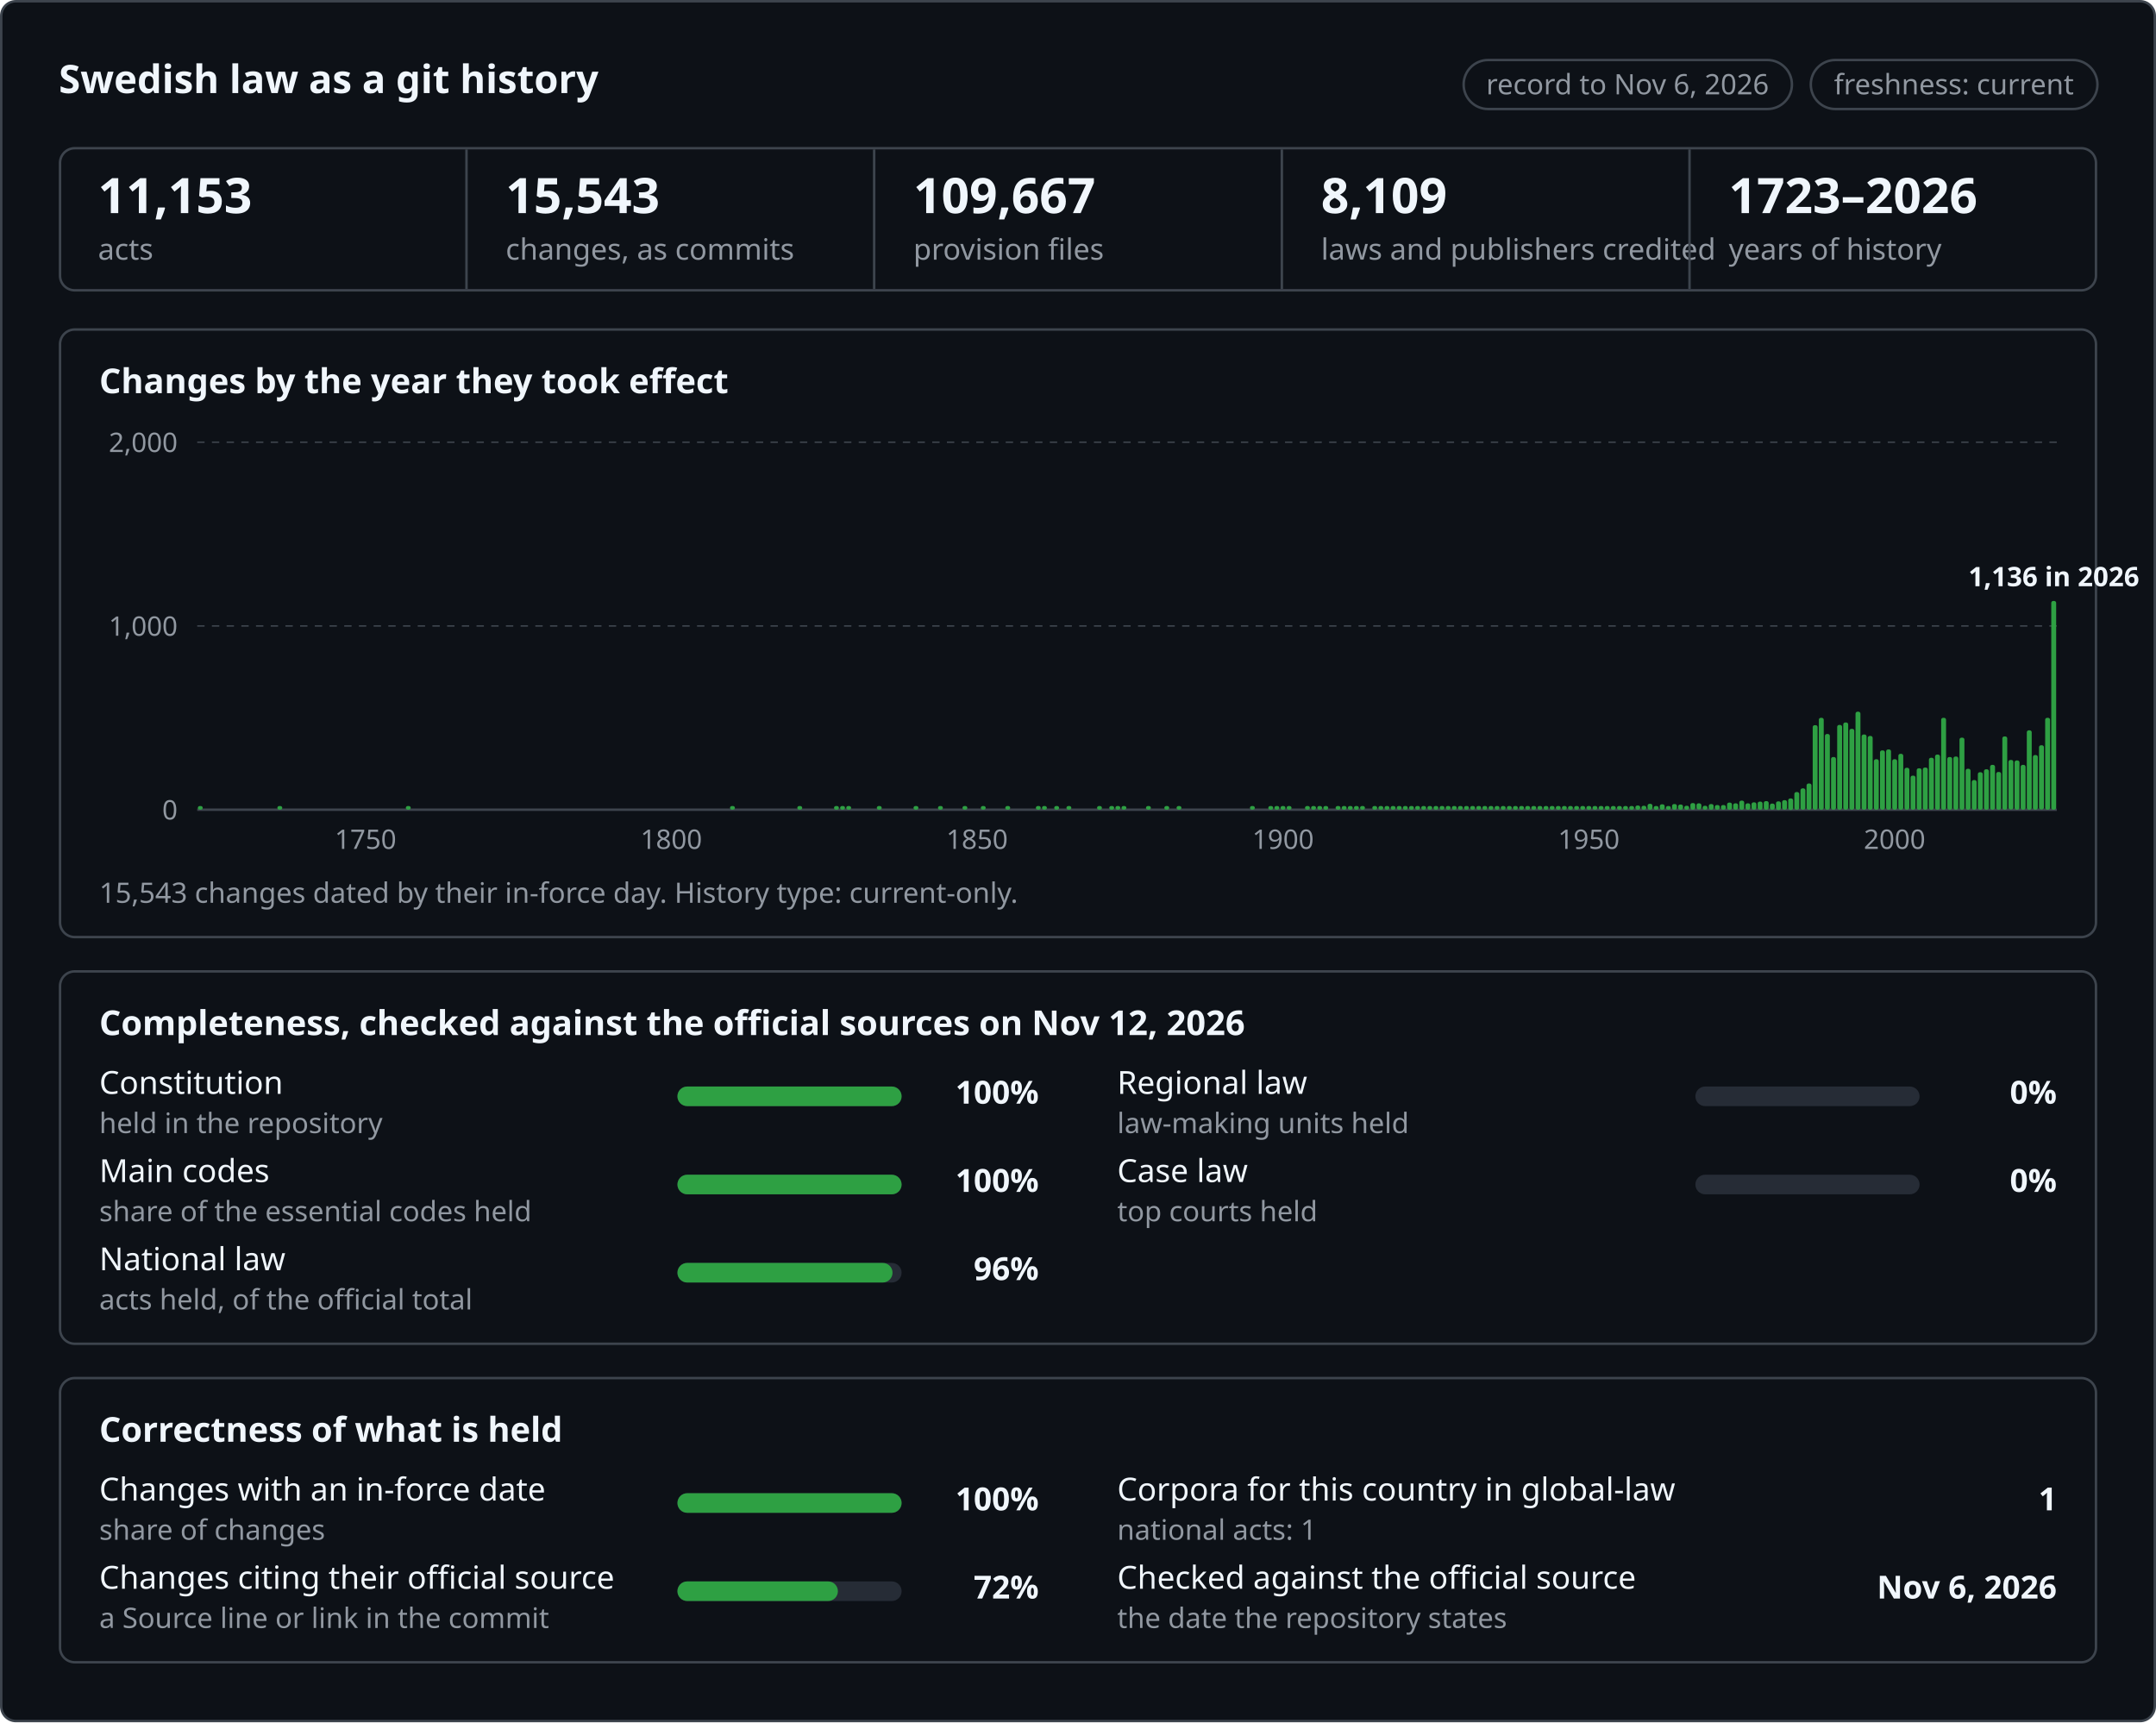
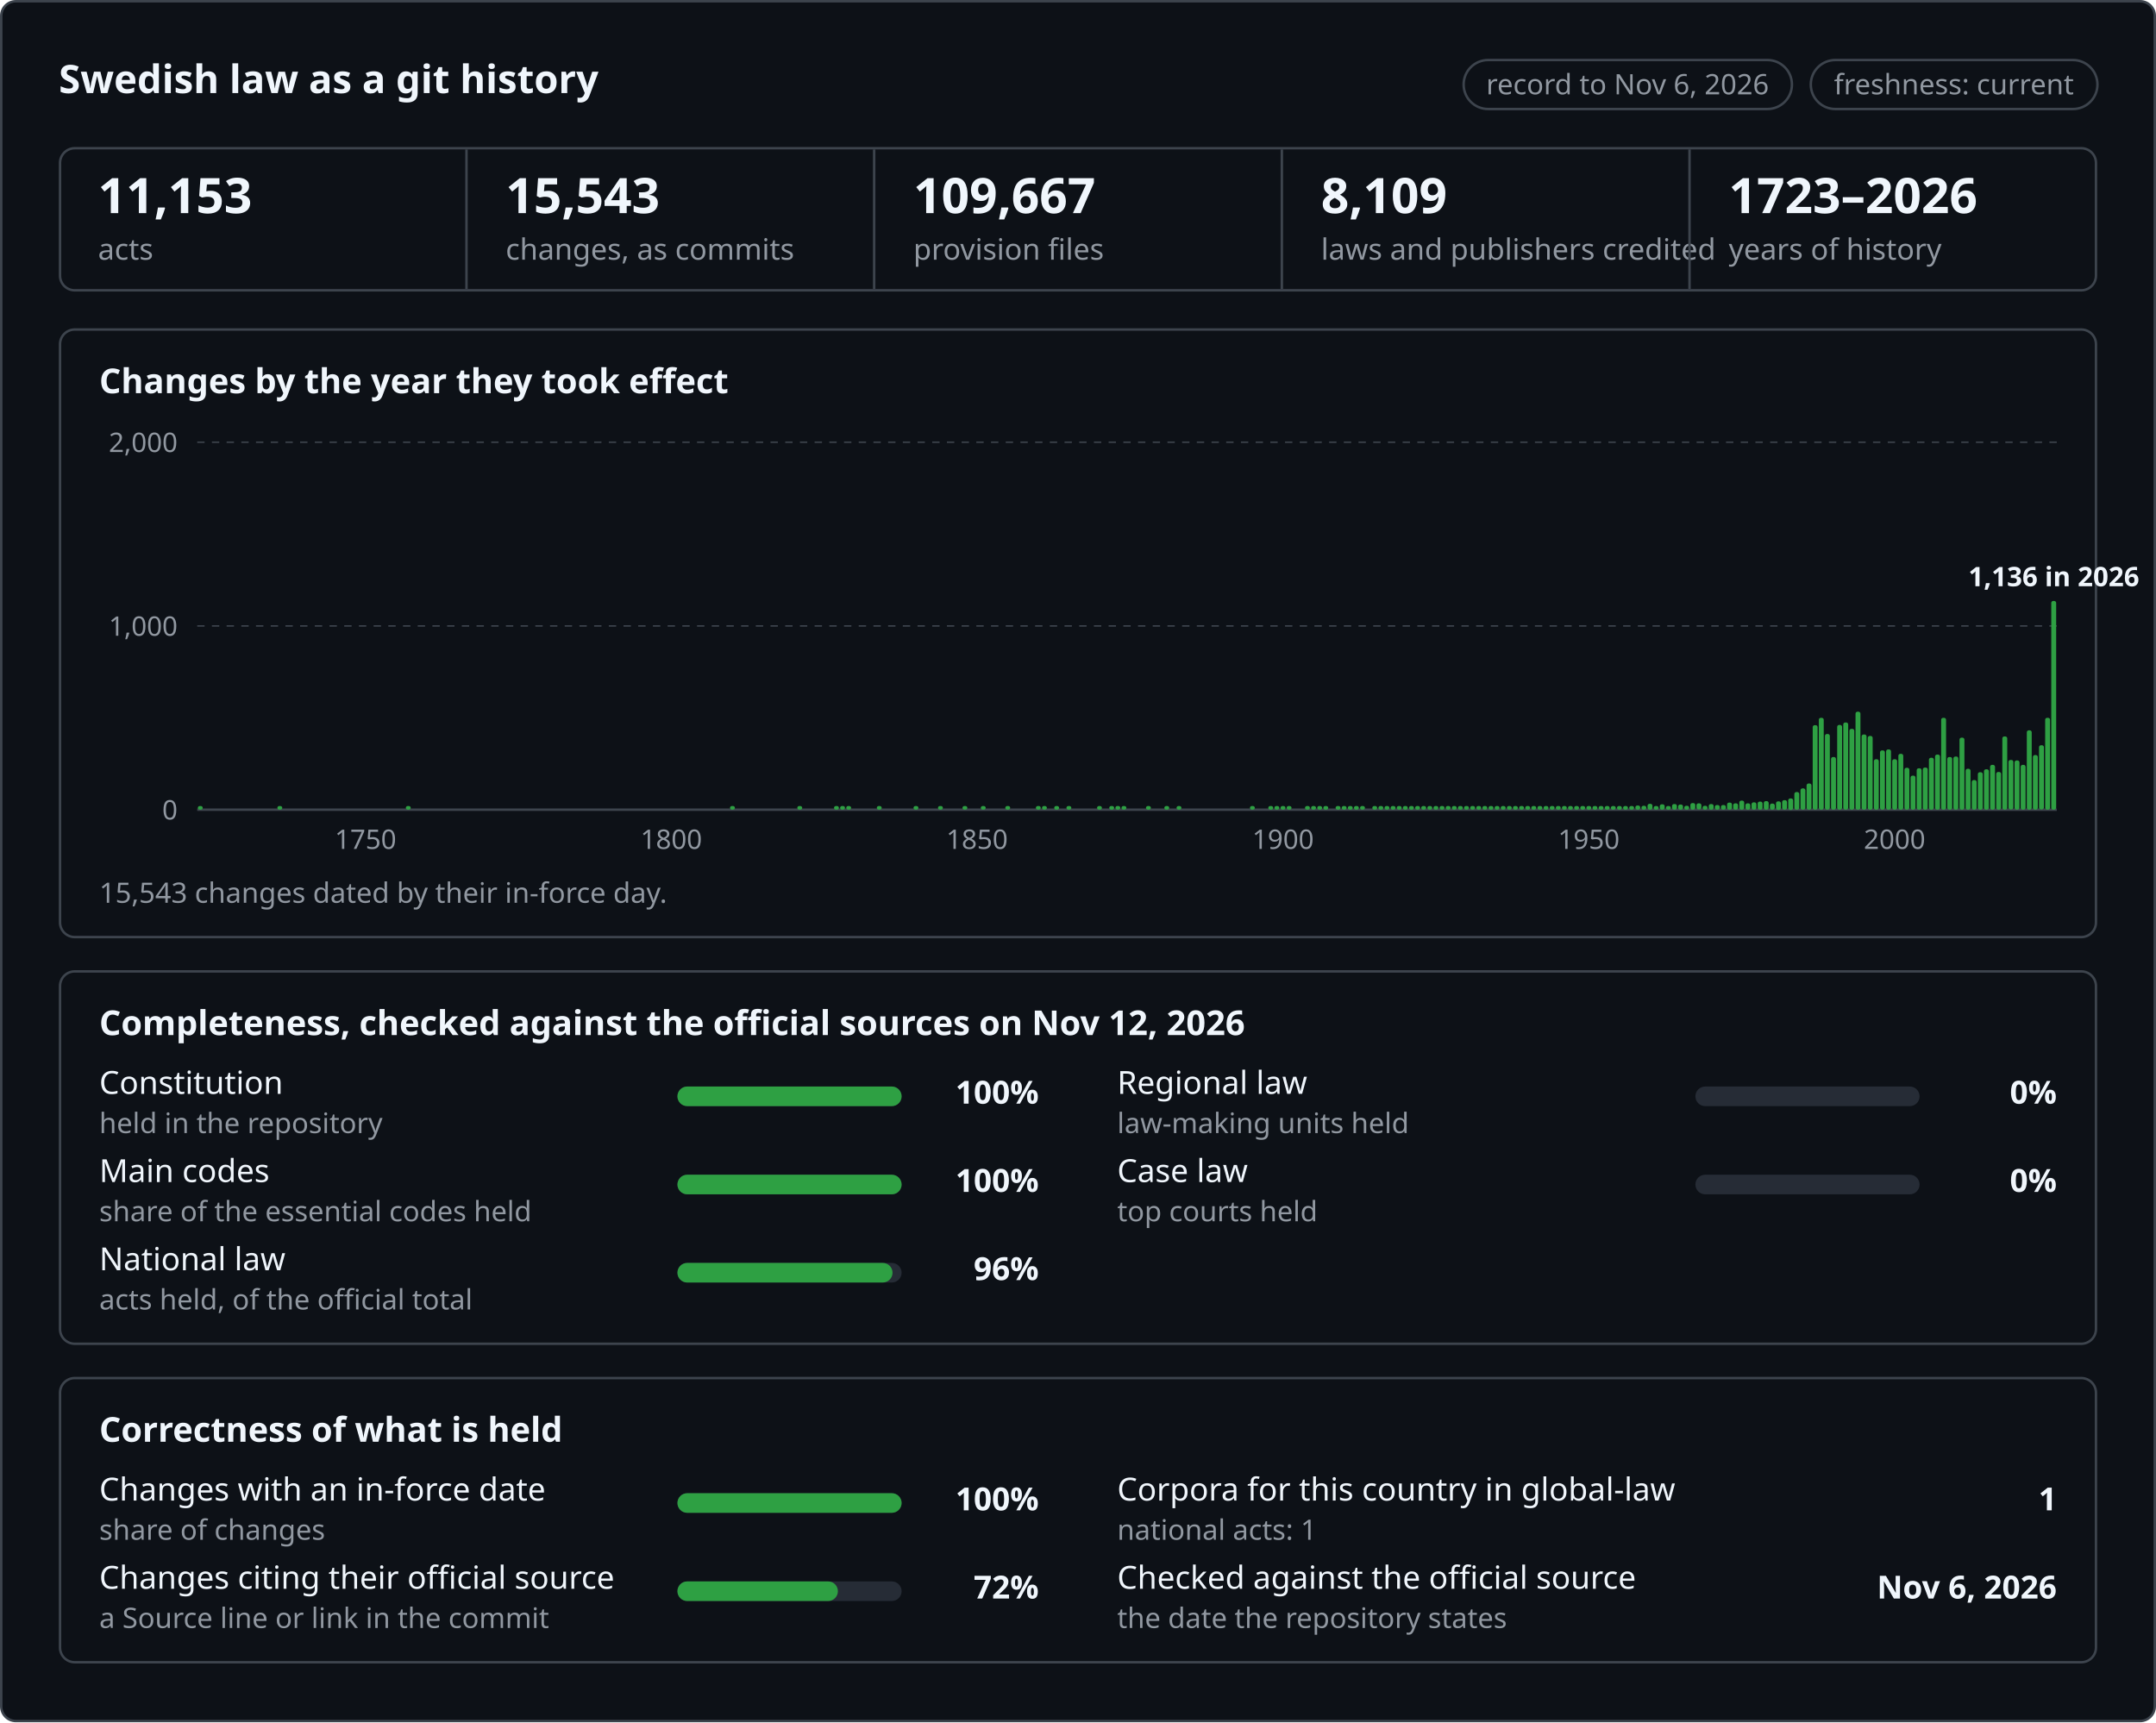
<svg xmlns="http://www.w3.org/2000/svg" width="880" height="703" viewBox="0 0 880 703" font-family="-apple-system,BlinkMacSystemFont,Segoe UI,Noto Sans,Helvetica,Arial,sans-serif">
  <rect x="0.5" y="0.5" width="879" height="702" rx="6" fill="#0d1117" stroke="#3d444d" />
  <text x="24" y="38" font-size="16" font-weight="600" fill="#f0f6fc">Swedish law as a git history</text>
  <rect x="597.4" y="24.5" width="134" height="20" rx="10" fill="none" stroke="#3d444d" />
  <text x="664.3" y="38.5" font-size="11.5" font-weight="500" text-anchor="middle" fill="#9198a1">record to Nov 6, 2026</text>
  <rect x="739.1" y="24.5" width="117" height="20" rx="10" fill="none" stroke="#3d444d" />
  <text x="797.5" y="38.5" font-size="11.5" font-weight="500" text-anchor="middle" fill="#9198a1">freshness: current</text>
  <rect x="24.5" y="60.5" width="831" height="58" rx="6" fill="#0d1117" stroke="#3d444d" />
  <text x="40.0" y="87" font-size="20" font-weight="600" fill="#f0f6fc">11,153</text>
  <text x="40.0" y="106" font-size="12" fill="#9198a1">acts</text>
  <line x1="190.4" y1="61" x2="190.4" y2="118" stroke="#3d444d" />
  <text x="206.4" y="87" font-size="20" font-weight="600" fill="#f0f6fc">15,543</text>
  <text x="206.4" y="106" font-size="12" fill="#9198a1">changes, as commits</text>
  <line x1="356.8" y1="61" x2="356.8" y2="118" stroke="#3d444d" />
  <text x="372.8" y="87" font-size="20" font-weight="600" fill="#f0f6fc">109,667</text>
  <text x="372.8" y="106" font-size="12" fill="#9198a1">provision files</text>
  <line x1="523.2" y1="61" x2="523.2" y2="118" stroke="#3d444d" />
  <text x="539.2" y="87" font-size="20" font-weight="600" fill="#f0f6fc">8,109</text>
  <text x="539.2" y="106" font-size="12" fill="#9198a1" textLength="142" lengthAdjust="spacingAndGlyphs">laws and publishers credited</text>
  <line x1="689.6" y1="61" x2="689.6" y2="118" stroke="#3d444d" />
  <text x="705.6" y="87" font-size="20" font-weight="600" fill="#f0f6fc">1723–2026</text>
  <text x="705.6" y="106" font-size="12" fill="#9198a1">years of history</text>
  <rect x="24.5" y="134.5" width="831" height="248" rx="6" fill="#0d1117" stroke="#3d444d" />
  <text x="40.5" y="160.5" font-size="14" font-weight="600" fill="#f0f6fc">Changes by the year they took effect</text>
  <line x1="80.5" y1="330.5" x2="839.5" y2="330.5" stroke="#3d444d" stroke-width="1" />
  <text x="72.5" y="334.5" font-size="11" text-anchor="end" fill="#9198a1">0</text>
  <line x1="80.5" y1="255.5" x2="839.5" y2="255.5" stroke="#3d444d" stroke-width="0.6" stroke-dasharray="3 3" />
  <text x="72.5" y="259.5" font-size="11" text-anchor="end" fill="#9198a1">1,000</text>
  <line x1="80.5" y1="180.5" x2="839.5" y2="180.5" stroke="#3d444d" stroke-width="0.6" stroke-dasharray="3 3" />
  <text x="72.5" y="184.5" font-size="11" text-anchor="end" fill="#9198a1">2,000</text>
  <rect x="80.75" y="329.0" width="2.00" height="1.5" rx="0.8" fill="#2ea043" />
  <rect x="113.21" y="329.0" width="2.00" height="1.5" rx="0.8" fill="#2ea043" />
  <text x="149.2" y="346.5" font-size="11" text-anchor="middle" fill="#9198a1">1750</text>
  <rect x="165.64" y="329.0" width="2.00" height="1.5" rx="0.8" fill="#2ea043" />
  <text x="274.0" y="346.5" font-size="11" text-anchor="middle" fill="#9198a1">1800</text>
  <rect x="297.96" y="329.0" width="2.00" height="1.5" rx="0.8" fill="#2ea043" />
  <rect x="325.43" y="329.0" width="2.00" height="1.5" rx="0.8" fill="#2ea043" />
  <rect x="340.41" y="329.0" width="2.00" height="1.5" rx="0.8" fill="#2ea043" />
  <rect x="342.90" y="329.0" width="2.00" height="1.5" rx="0.8" fill="#2ea043" />
  <rect x="345.40" y="329.0" width="2.00" height="1.5" rx="0.8" fill="#2ea043" />
  <rect x="357.88" y="329.0" width="2.00" height="1.5" rx="0.8" fill="#2ea043" />
  <rect x="372.86" y="329.0" width="2.00" height="1.5" rx="0.8" fill="#2ea043" />
  <rect x="382.85" y="329.0" width="2.00" height="1.5" rx="0.8" fill="#2ea043" />
  <rect x="392.84" y="329.0" width="2.00" height="1.5" rx="0.8" fill="#2ea043" />
  <text x="398.8" y="346.5" font-size="11" text-anchor="middle" fill="#9198a1">1850</text>
  <rect x="400.33" y="329.0" width="2.00" height="1.5" rx="0.8" fill="#2ea043" />
  <rect x="410.32" y="329.0" width="2.00" height="1.5" rx="0.8" fill="#2ea043" />
  <rect x="422.80" y="329.0" width="2.00" height="1.5" rx="0.8" fill="#2ea043" />
  <rect x="425.30" y="329.0" width="2.00" height="1.5" rx="0.8" fill="#2ea043" />
  <rect x="430.29" y="329.0" width="2.00" height="1.5" rx="0.8" fill="#2ea043" />
  <rect x="435.28" y="329.0" width="2.00" height="1.5" rx="0.8" fill="#2ea043" />
  <rect x="447.77" y="329.0" width="2.00" height="1.5" rx="0.8" fill="#2ea043" />
  <rect x="452.76" y="329.0" width="2.00" height="1.5" rx="0.8" fill="#2ea043" />
  <rect x="455.26" y="329.0" width="2.00" height="1.5" rx="0.8" fill="#2ea043" />
  <rect x="457.75" y="329.0" width="2.00" height="1.5" rx="0.8" fill="#2ea043" />
  <rect x="467.74" y="329.0" width="2.00" height="1.5" rx="0.8" fill="#2ea043" />
  <rect x="475.23" y="329.0" width="2.00" height="1.5" rx="0.8" fill="#2ea043" />
  <rect x="480.22" y="329.0" width="2.00" height="1.5" rx="0.8" fill="#2ea043" />
  <rect x="510.18" y="329.0" width="2.00" height="1.5" rx="0.8" fill="#2ea043" />
  <rect x="517.67" y="329.0" width="2.00" height="1.5" rx="0.8" fill="#2ea043" />
  <rect x="520.17" y="329.0" width="2.00" height="1.5" rx="0.8" fill="#2ea043" />
  <rect x="522.67" y="329.0" width="2.00" height="1.5" rx="0.8" fill="#2ea043" />
  <text x="523.7" y="346.5" font-size="11" text-anchor="middle" fill="#9198a1">1900</text>
  <rect x="525.16" y="329.0" width="2.00" height="1.5" rx="0.8" fill="#2ea043" />
  <rect x="532.65" y="329.0" width="2.00" height="1.5" rx="0.8" fill="#2ea043" />
  <rect x="535.15" y="329.0" width="2.00" height="1.5" rx="0.8" fill="#2ea043" />
  <rect x="537.65" y="329.0" width="2.00" height="1.5" rx="0.8" fill="#2ea043" />
  <rect x="540.14" y="329.0" width="2.00" height="1.5" rx="0.8" fill="#2ea043" />
  <rect x="545.14" y="329.0" width="2.00" height="1.5" rx="0.8" fill="#2ea043" />
  <rect x="547.63" y="329.0" width="2.00" height="1.5" rx="0.8" fill="#2ea043" />
  <rect x="550.13" y="329.0" width="2.00" height="1.5" rx="0.8" fill="#2ea043" />
  <rect x="552.63" y="329.0" width="2.00" height="1.5" rx="0.8" fill="#2ea043" />
  <rect x="555.12" y="329.0" width="2.00" height="1.5" rx="0.8" fill="#2ea043" />
  <rect x="560.12" y="329.0" width="2.00" height="1.5" rx="0.8" fill="#2ea043" />
  <rect x="562.61" y="329.0" width="2.00" height="1.5" rx="0.8" fill="#2ea043" />
  <rect x="565.11" y="329.0" width="2.00" height="1.5" rx="0.8" fill="#2ea043" />
  <rect x="567.61" y="329.0" width="2.00" height="1.5" rx="0.8" fill="#2ea043" />
  <rect x="570.10" y="329.0" width="2.00" height="1.5" rx="0.8" fill="#2ea043" />
  <rect x="572.60" y="329.0" width="2.00" height="1.5" rx="0.8" fill="#2ea043" />
  <rect x="575.10" y="329.0" width="2.00" height="1.5" rx="0.8" fill="#2ea043" />
  <rect x="577.60" y="329.0" width="2.00" height="1.5" rx="0.8" fill="#2ea043" />
  <rect x="580.09" y="329.0" width="2.00" height="1.5" rx="0.8" fill="#2ea043" />
  <rect x="582.59" y="329.0" width="2.00" height="1.5" rx="0.8" fill="#2ea043" />
  <rect x="585.09" y="329.0" width="2.00" height="1.5" rx="0.8" fill="#2ea043" />
  <rect x="587.58" y="329.0" width="2.00" height="1.5" rx="0.8" fill="#2ea043" />
  <rect x="590.08" y="329.0" width="2.00" height="1.5" rx="0.8" fill="#2ea043" />
  <rect x="592.58" y="329.0" width="2.00" height="1.5" rx="0.8" fill="#2ea043" />
  <rect x="595.07" y="329.0" width="2.00" height="1.5" rx="0.8" fill="#2ea043" />
  <rect x="597.57" y="329.0" width="2.00" height="1.5" rx="0.8" fill="#2ea043" />
  <rect x="600.07" y="329.0" width="2.00" height="1.5" rx="0.8" fill="#2ea043" />
  <rect x="602.56" y="329.0" width="2.00" height="1.5" rx="0.8" fill="#2ea043" />
  <rect x="605.06" y="329.0" width="2.00" height="1.5" rx="0.8" fill="#2ea043" />
  <rect x="607.56" y="329.0" width="2.00" height="1.5" rx="0.8" fill="#2ea043" />
  <rect x="610.05" y="329.0" width="2.00" height="1.5" rx="0.8" fill="#2ea043" />
  <rect x="612.55" y="329.0" width="2.00" height="1.5" rx="0.8" fill="#2ea043" />
  <rect x="615.05" y="329.0" width="2.00" height="1.5" rx="0.8" fill="#2ea043" />
  <rect x="617.54" y="329.0" width="2.00" height="1.5" rx="0.8" fill="#2ea043" />
  <rect x="620.04" y="329.0" width="2.00" height="1.5" rx="0.8" fill="#2ea043" />
  <rect x="622.54" y="329.0" width="2.00" height="1.5" rx="0.8" fill="#2ea043" />
  <rect x="625.03" y="329.0" width="2.00" height="1.5" rx="0.8" fill="#2ea043" />
  <rect x="627.53" y="329.0" width="2.00" height="1.5" rx="0.8" fill="#2ea043" />
  <rect x="630.03" y="329.0" width="2.00" height="1.5" rx="0.8" fill="#2ea043" />
  <rect x="632.52" y="329.0" width="2.00" height="1.5" rx="0.8" fill="#2ea043" />
  <rect x="635.02" y="329.0" width="2.00" height="1.5" rx="0.8" fill="#2ea043" />
  <rect x="637.52" y="329.0" width="2.00" height="1.5" rx="0.8" fill="#2ea043" />
  <rect x="640.01" y="329.0" width="2.00" height="1.5" rx="0.8" fill="#2ea043" />
  <rect x="642.51" y="329.0" width="2.00" height="1.5" rx="0.8" fill="#2ea043" />
  <rect x="645.01" y="329.0" width="2.00" height="1.5" rx="0.8" fill="#2ea043" />
  <rect x="647.50" y="329.0" width="2.00" height="1.5" rx="0.8" fill="#2ea043" />
  <text x="648.5" y="346.5" font-size="11" text-anchor="middle" fill="#9198a1">1950</text>
  <rect x="650.00" y="329.0" width="2.00" height="1.5" rx="0.8" fill="#2ea043" />
  <rect x="652.50" y="329.0" width="2.00" height="1.5" rx="0.8" fill="#2ea043" />
  <rect x="654.99" y="329.0" width="2.00" height="1.5" rx="0.8" fill="#2ea043" />
  <rect x="657.49" y="329.0" width="2.00" height="1.5" rx="0.8" fill="#2ea043" />
  <rect x="659.99" y="329.0" width="2.00" height="1.5" rx="0.8" fill="#2ea043" />
  <rect x="662.48" y="329.0" width="2.00" height="1.5" rx="0.8" fill="#2ea043" />
  <rect x="664.98" y="329.0" width="2.00" height="1.5" rx="0.8" fill="#2ea043" />
  <rect x="667.48" y="328.8" width="2.00" height="1.7" rx="0.8" fill="#2ea043" />
  <rect x="669.97" y="328.9" width="2.00" height="1.6" rx="0.8" fill="#2ea043" />
  <rect x="672.47" y="328.1" width="2.00" height="2.4" rx="0.8" fill="#2ea043" />
  <rect x="674.97" y="329.0" width="2.00" height="1.5" rx="0.8" fill="#2ea043" />
  <rect x="677.46" y="328.3" width="2.00" height="2.2" rx="0.8" fill="#2ea043" />
  <rect x="679.96" y="329.0" width="2.00" height="1.5" rx="0.8" fill="#2ea043" />
  <rect x="682.46" y="328.2" width="2.00" height="2.3" rx="0.8" fill="#2ea043" />
  <rect x="684.95" y="328.4" width="2.00" height="2.1" rx="0.8" fill="#2ea043" />
  <rect x="687.45" y="328.9" width="2.00" height="1.6" rx="0.8" fill="#2ea043" />
  <rect x="689.95" y="327.8" width="2.00" height="2.7" rx="0.8" fill="#2ea043" />
  <rect x="692.44" y="327.9" width="2.00" height="2.5" rx="0.8" fill="#2ea043" />
  <rect x="694.94" y="328.9" width="2.00" height="1.6" rx="0.8" fill="#2ea043" />
  <rect x="697.44" y="328.2" width="2.00" height="2.3" rx="0.8" fill="#2ea043" />
  <rect x="699.93" y="328.6" width="2.00" height="1.9" rx="0.8" fill="#2ea043" />
  <rect x="702.43" y="328.6" width="2.00" height="1.9" rx="0.8" fill="#2ea043" />
  <rect x="704.93" y="327.6" width="2.00" height="2.9" rx="0.8" fill="#2ea043" />
  <rect x="707.42" y="327.9" width="2.00" height="2.6" rx="0.8" fill="#2ea043" />
  <rect x="709.92" y="326.8" width="2.00" height="3.7" rx="0.8" fill="#2ea043" />
  <rect x="712.42" y="327.9" width="2.00" height="2.6" rx="0.8" fill="#2ea043" />
  <rect x="714.91" y="327.5" width="2.00" height="3.0" rx="0.8" fill="#2ea043" />
  <rect x="717.41" y="327.2" width="2.00" height="3.3" rx="0.8" fill="#2ea043" />
  <rect x="719.91" y="327.0" width="2.00" height="3.5" rx="0.8" fill="#2ea043" />
  <rect x="722.40" y="328.0" width="2.00" height="2.5" rx="0.8" fill="#2ea043" />
  <rect x="724.90" y="327.1" width="2.00" height="3.5" rx="0.8" fill="#2ea043" />
  <rect x="727.40" y="326.6" width="2.00" height="3.9" rx="0.8" fill="#2ea043" />
  <rect x="729.89" y="325.9" width="2.00" height="4.7" rx="0.8" fill="#2ea043" />
  <rect x="732.39" y="323.3" width="2.00" height="7.2" rx="0.8" fill="#2ea043" />
  <rect x="734.89" y="321.8" width="2.00" height="8.7" rx="0.8" fill="#2ea043" />
  <rect x="737.38" y="319.8" width="2.00" height="10.7" rx="0.8" fill="#2ea043" />
  <rect x="739.88" y="296.0" width="2.00" height="34.5" rx="0.8" fill="#2ea043" />
  <rect x="742.38" y="293.0" width="2.00" height="37.5" rx="0.8" fill="#2ea043" />
  <rect x="744.87" y="299.6" width="2.00" height="30.9" rx="0.8" fill="#2ea043" />
  <rect x="747.37" y="309.0" width="2.00" height="21.5" rx="0.8" fill="#2ea043" />
  <rect x="749.87" y="295.9" width="2.00" height="34.6" rx="0.8" fill="#2ea043" />
  <rect x="752.36" y="294.9" width="2.00" height="35.6" rx="0.8" fill="#2ea043" />
  <rect x="754.86" y="297.5" width="2.00" height="33.0" rx="0.8" fill="#2ea043" />
  <rect x="757.36" y="290.5" width="2.00" height="40.0" rx="0.8" fill="#2ea043" />
  <rect x="759.85" y="299.8" width="2.00" height="30.7" rx="0.8" fill="#2ea043" />
  <rect x="762.35" y="300.4" width="2.00" height="30.1" rx="0.8" fill="#2ea043" />
  <rect x="764.85" y="309.9" width="2.00" height="20.6" rx="0.8" fill="#2ea043" />
  <rect x="767.35" y="306.3" width="2.00" height="24.2" rx="0.8" fill="#2ea043" />
  <rect x="769.84" y="305.9" width="2.00" height="24.6" rx="0.8" fill="#2ea043" />
  <rect x="772.34" y="309.9" width="2.00" height="20.6" rx="0.8" fill="#2ea043" />
  <text x="773.3" y="346.5" font-size="11" text-anchor="middle" fill="#9198a1">2000</text>
  <rect x="774.84" y="307.7" width="2.00" height="22.8" rx="0.8" fill="#2ea043" />
  <rect x="777.33" y="313.4" width="2.00" height="17.1" rx="0.8" fill="#2ea043" />
  <rect x="779.83" y="316.6" width="2.00" height="13.9" rx="0.8" fill="#2ea043" />
  <rect x="782.33" y="313.6" width="2.00" height="16.9" rx="0.8" fill="#2ea043" />
  <rect x="784.82" y="313.3" width="2.00" height="17.2" rx="0.8" fill="#2ea043" />
  <rect x="787.32" y="309.3" width="2.00" height="21.2" rx="0.8" fill="#2ea043" />
  <rect x="789.82" y="308.0" width="2.00" height="22.5" rx="0.8" fill="#2ea043" />
  <rect x="792.31" y="293.0" width="2.00" height="37.5" rx="0.8" fill="#2ea043" />
  <rect x="794.81" y="309.0" width="2.00" height="21.5" rx="0.8" fill="#2ea043" />
  <rect x="797.31" y="308.8" width="2.00" height="21.7" rx="0.8" fill="#2ea043" />
  <rect x="799.80" y="301.1" width="2.00" height="29.4" rx="0.8" fill="#2ea043" />
  <rect x="802.30" y="313.8" width="2.00" height="16.7" rx="0.8" fill="#2ea043" />
  <rect x="804.80" y="318.4" width="2.00" height="12.1" rx="0.8" fill="#2ea043" />
  <rect x="807.29" y="315.2" width="2.00" height="15.3" rx="0.8" fill="#2ea043" />
  <rect x="809.79" y="314.0" width="2.00" height="16.5" rx="0.8" fill="#2ea043" />
  <rect x="812.29" y="312.2" width="2.00" height="18.3" rx="0.8" fill="#2ea043" />
  <rect x="814.78" y="315.1" width="2.00" height="15.4" rx="0.8" fill="#2ea043" />
  <rect x="817.28" y="300.6" width="2.00" height="29.9" rx="0.8" fill="#2ea043" />
  <rect x="819.78" y="310.2" width="2.00" height="20.2" rx="0.8" fill="#2ea043" />
  <rect x="822.27" y="310.4" width="2.00" height="20.1" rx="0.8" fill="#2ea043" />
  <rect x="824.77" y="312.2" width="2.00" height="18.3" rx="0.8" fill="#2ea043" />
  <rect x="827.27" y="298.1" width="2.00" height="32.4" rx="0.8" fill="#2ea043" />
  <rect x="829.76" y="308.2" width="2.00" height="22.3" rx="0.8" fill="#2ea043" />
  <rect x="832.26" y="304.2" width="2.00" height="26.2" rx="0.8" fill="#2ea043" />
  <rect x="834.76" y="293.0" width="2.00" height="37.5" rx="0.8" fill="#2ea043" />
  <rect x="837.25" y="245.3" width="2.00" height="85.2" rx="0.8" fill="#2ea043" />
  <text x="838.3" y="239.3" font-size="11" font-weight="600" text-anchor="middle" fill="#f0f6fc">1,136 in 2026</text>
-   <text x="40.5" y="368.5" font-size="11.5" fill="#9198a1">15,543 changes dated by their in-force day. History type: current-only.</text>
+   <text x="40.5" y="368.5" font-size="11.5" fill="#9198a1">15,543 changes dated by their in-force day.</text>
  <rect x="24.5" y="396.5" width="831" height="152" rx="6" fill="#0d1117" stroke="#3d444d" />
  <text x="40.5" y="422.5" font-size="14" font-weight="600" fill="#f0f6fc">Completeness, checked against the official sources on Nov 12, 2026</text>
  <text x="40.5" y="446.5" font-size="13" fill="#f0f6fc">Constitution</text>
  <text x="40.5" y="462.5" font-size="11.5" fill="#9198a1">held in the repository</text>
  <g>
    <rect x="276.5" y="443.5" width="91.5" height="8" rx="4" fill="#262c36" />
    <rect x="276.5" y="443.5" width="91.5" height="8" rx="4" fill="#2ea043" />
  </g>
  <text x="424.0" y="450.5" font-size="13" font-weight="600" text-anchor="end" fill="#f0f6fc">100%</text>
  <text x="40.5" y="482.5" font-size="13" fill="#f0f6fc">Main codes</text>
  <text x="40.5" y="498.5" font-size="11.5" fill="#9198a1">share of the essential codes held</text>
  <g>
    <rect x="276.5" y="479.5" width="91.5" height="8" rx="4" fill="#262c36" />
    <rect x="276.5" y="479.5" width="91.5" height="8" rx="4" fill="#2ea043" />
  </g>
  <text x="424.0" y="486.5" font-size="13" font-weight="600" text-anchor="end" fill="#f0f6fc">100%</text>
  <text x="40.5" y="518.5" font-size="13" fill="#f0f6fc">National law</text>
  <text x="40.5" y="534.5" font-size="11.5" fill="#9198a1">acts held, of the official total</text>
  <g>
    <rect x="276.5" y="515.5" width="91.5" height="8" rx="4" fill="#262c36" />
    <rect x="276.5" y="515.5" width="87.8" height="8" rx="4" fill="#2ea043" />
  </g>
  <text x="424.0" y="522.5" font-size="13" font-weight="600" text-anchor="end" fill="#f0f6fc">96%</text>
  <text x="456.0" y="446.5" font-size="13" fill="#f0f6fc">Regional law</text>
  <text x="456.0" y="462.5" font-size="11.5" fill="#9198a1">law-making units held</text>
  <g>
    <rect x="692.0" y="443.5" width="91.5" height="8" rx="4" fill="#262c36" />
  </g>
  <text x="839.5" y="450.5" font-size="13" font-weight="600" text-anchor="end" fill="#f0f6fc">0%</text>
  <text x="456.0" y="482.5" font-size="13" fill="#f0f6fc">Case law</text>
  <text x="456.0" y="498.5" font-size="11.5" fill="#9198a1">top courts held</text>
  <g>
    <rect x="692.0" y="479.5" width="91.5" height="8" rx="4" fill="#262c36" />
  </g>
  <text x="839.5" y="486.5" font-size="13" font-weight="600" text-anchor="end" fill="#f0f6fc">0%</text>
  <rect x="24.5" y="562.5" width="831" height="116" rx="6" fill="#0d1117" stroke="#3d444d" />
  <text x="40.5" y="588.5" font-size="14" font-weight="600" fill="#f0f6fc">Correctness of what is held</text>
  <text x="40.5" y="612.5" font-size="13" fill="#f0f6fc">Changes with an in-force date</text>
  <text x="40.5" y="628.5" font-size="11.5" fill="#9198a1">share of changes</text>
  <g>
    <rect x="276.5" y="609.5" width="91.5" height="8" rx="4" fill="#262c36" />
    <rect x="276.5" y="609.5" width="91.5" height="8" rx="4" fill="#2ea043" />
  </g>
  <text x="424.0" y="616.5" font-size="13" font-weight="600" text-anchor="end" fill="#f0f6fc">100%</text>
  <text x="40.5" y="648.5" font-size="13" fill="#f0f6fc">Changes citing their official source</text>
  <text x="40.5" y="664.5" font-size="11.5" fill="#9198a1">a Source line or link in the commit</text>
  <g>
    <rect x="276.5" y="645.5" width="91.5" height="8" rx="4" fill="#262c36" />
    <rect x="276.5" y="645.5" width="65.5" height="8" rx="4" fill="#2ea043" />
  </g>
  <text x="424.0" y="652.5" font-size="13" font-weight="600" text-anchor="end" fill="#f0f6fc">72%</text>
  <text x="456.0" y="612.5" font-size="13" fill="#f0f6fc">Corpora for this country in global-law</text>
  <text x="456.0" y="628.5" font-size="11.5" fill="#9198a1">national acts: 1</text>
  <text x="839.5" y="616.5" font-size="13" font-weight="600" text-anchor="end" fill="#f0f6fc">1</text>
  <text x="456.0" y="648.5" font-size="13" fill="#f0f6fc">Checked against the official source</text>
  <text x="456.0" y="664.5" font-size="11.5" fill="#9198a1">the date the repository states</text>
  <text x="839.5" y="652.5" font-size="13" font-weight="600" text-anchor="end" fill="#f0f6fc">Nov 6, 2026</text>
</svg>
